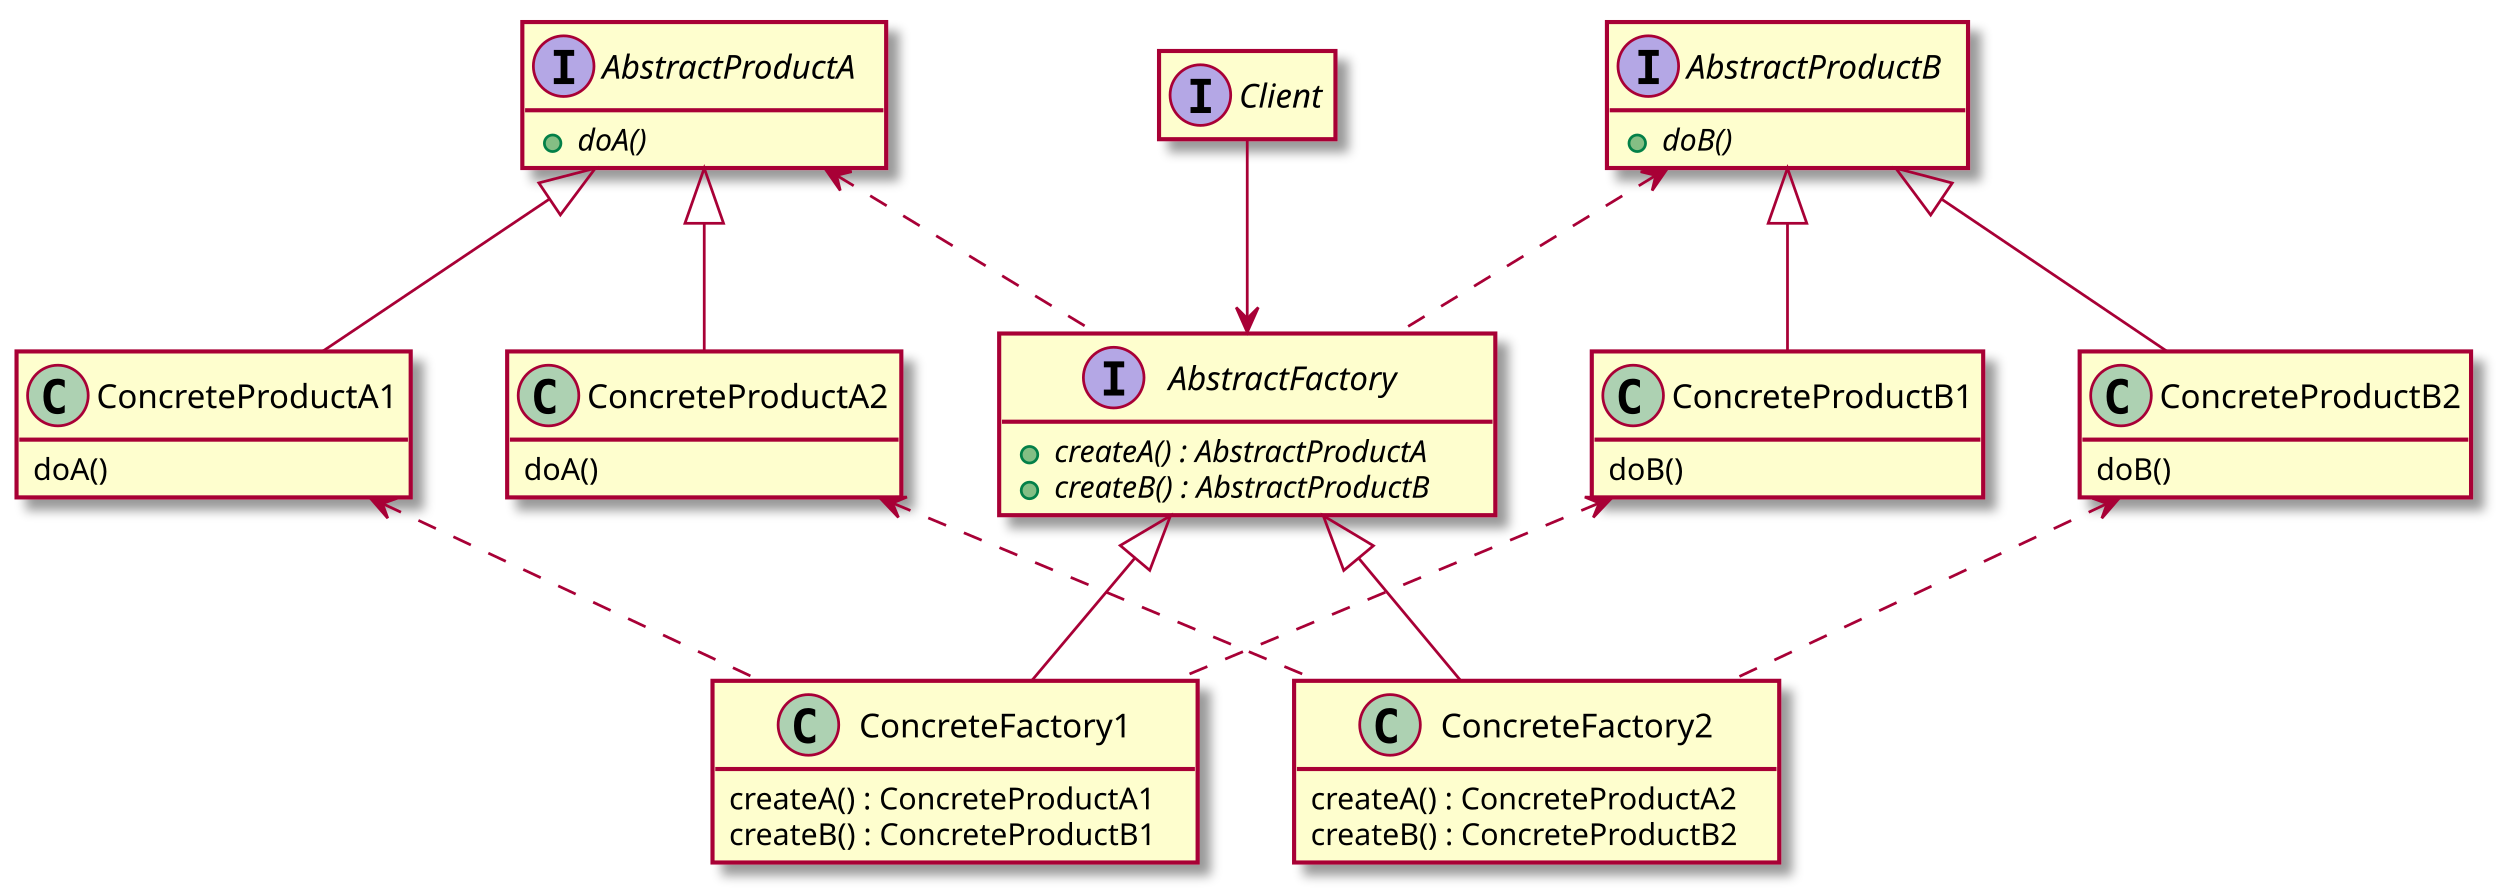
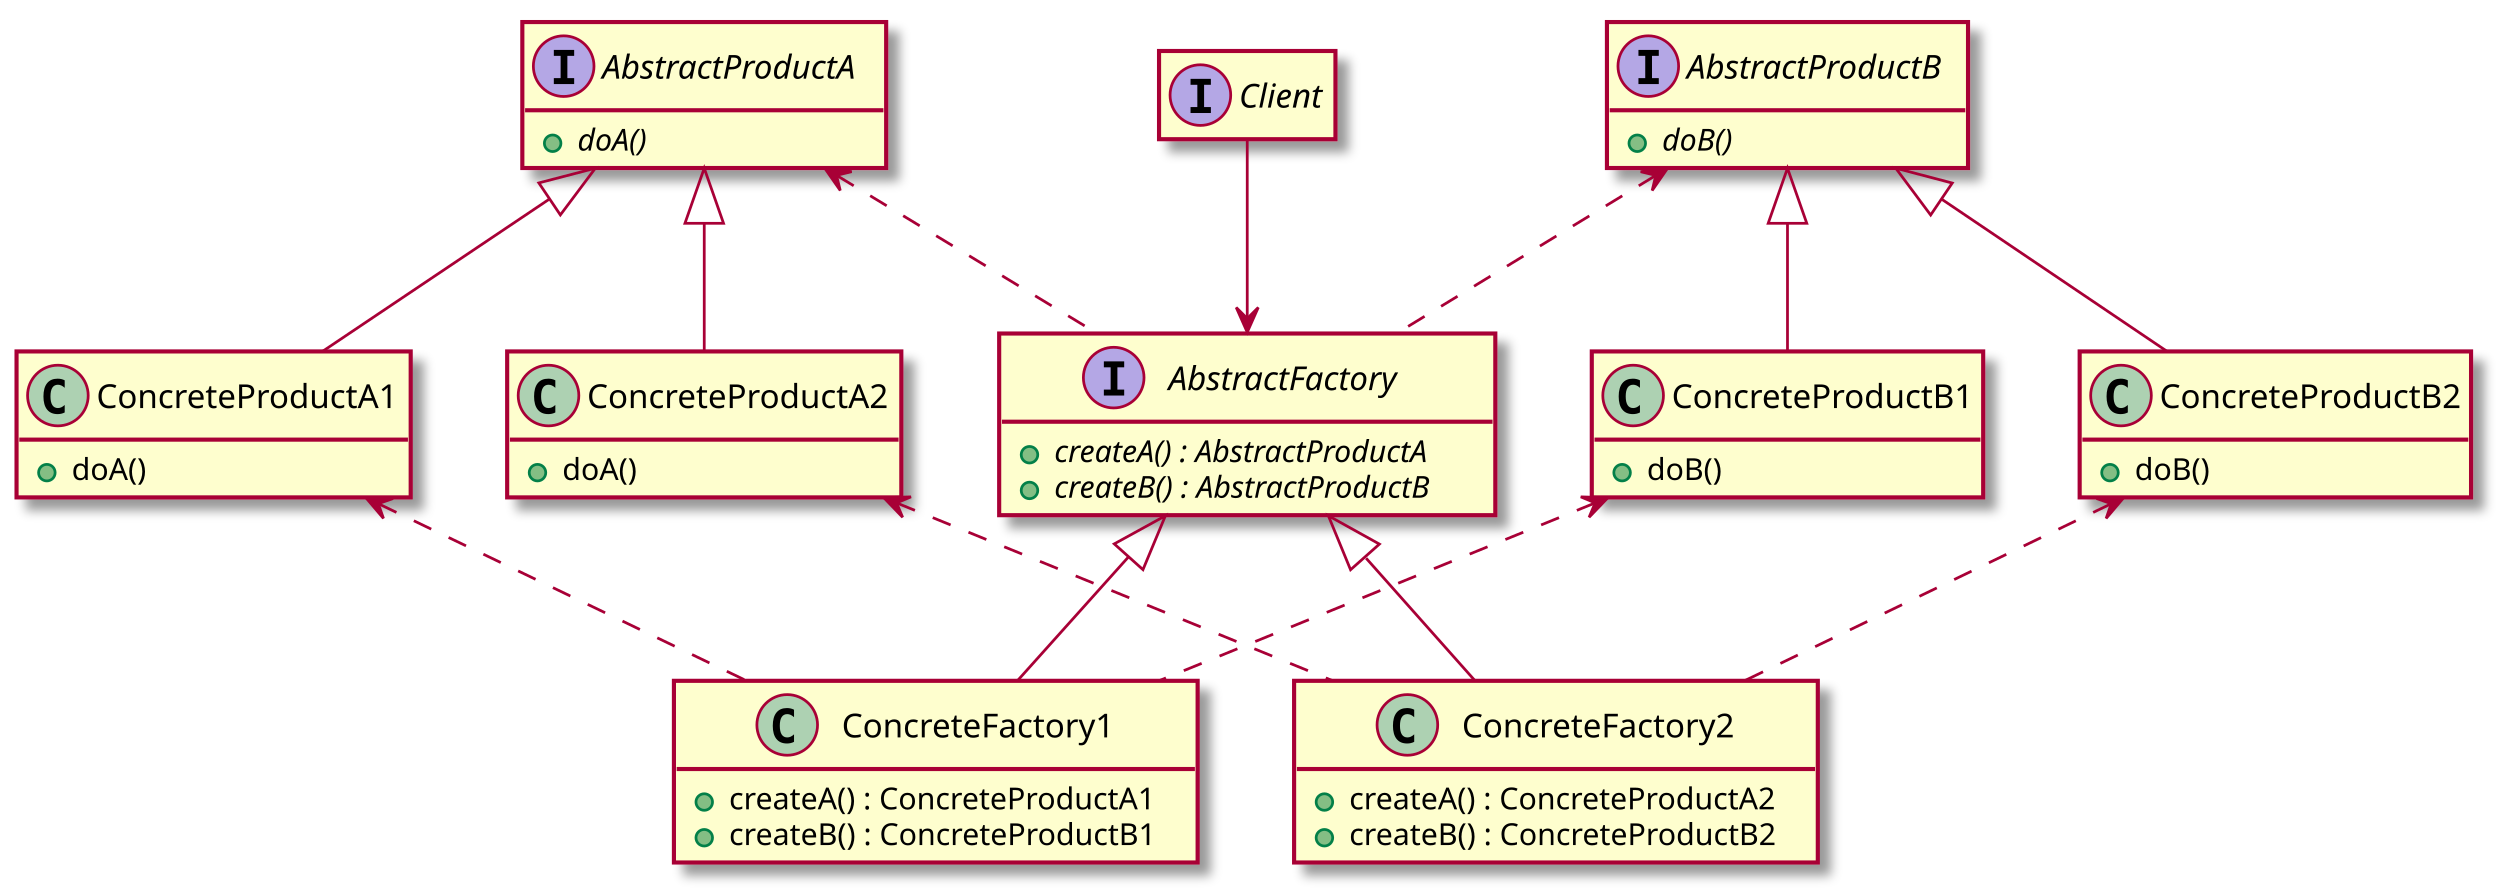
<svg xmlns="http://www.w3.org/2000/svg" contentScriptType="application/ecmascript" contentStyleType="text/css" height="323px" preserveAspectRatio="none" style="width:907px;height:323px;" version="1.1" viewBox="0 0 907 323" width="907px" zoomAndPan="magnify">
  <defs>
-     <filter height="300%" id="f15hexinx5iyjn" width="300%" x="-1" y="-1">
+     <filter height="300%" id="fw693xnyp1q1z" width="300%" x="-1" y="-1">
      <feGaussianBlur result="blurOut" stdDeviation="2.0" />
      <feColorMatrix in="blurOut" result="blurOut2" type="matrix" values="0 0 0 0 0 0 0 0 0 0 0 0 0 0 0 0 0 0 .4 0" />
      <feOffset dx="4.0" dy="4.0" in="blurOut2" result="blurOut3" />
      <feBlend in="SourceGraphic" in2="blurOut3" mode="normal" />
    </filter>
  </defs>
  <g>
-     <rect fill="#FEFECE" filter="url(#f15hexinx5iyjn)" height="52.955" id="AbstractProductA" style="stroke: #A80036; stroke-width: 1.5;" width="132" x="189.5" y="8" />
+     <rect fill="#FEFECE" filter="url(#fw693xnyp1q1z)" height="52.955" id="AbstractProductA" style="stroke: #A80036; stroke-width: 1.5;" width="132" x="189.5" y="8" />
    <ellipse cx="204.5" cy="24" fill="#B4A7E5" rx="11" ry="11" style="stroke: #A80036; stroke-width: 1.0;" />
    <path d="M200.928,20.265 L200.928,18.107 L208.307,18.107 L208.307,20.265 L205.842,20.265 L205.842,28.342 L208.307,28.342 L208.307,30.5 L200.928,30.5 L200.928,28.342 L203.393,28.342 L203.393,20.265 Z " />
    <text fill="#000000" font-family="sans-serif" font-size="12" font-style="italic" lengthAdjust="spacingAndGlyphs" textLength="100" x="218.5" y="28.535">AbstractProductA</text>
    <line style="stroke: #A80036; stroke-width: 1.5;" x1="190.5" x2="320.5" y1="40" y2="40" />
    <ellipse cx="200.5" cy="51.977" fill="#84BE84" rx="3" ry="3" style="stroke: #038048; stroke-width: 1.0;" />
    <text fill="#000000" font-family="sans-serif" font-size="11" font-style="italic" lengthAdjust="spacingAndGlyphs" textLength="30" x="209.5" y="54.635">doA()</text>
-     <rect fill="#FEFECE" filter="url(#f15hexinx5iyjn)" height="52.955" id="AbstractProductB" style="stroke: #A80036; stroke-width: 1.5;" width="131" x="583" y="8" />
+     <rect fill="#FEFECE" filter="url(#fw693xnyp1q1z)" height="52.955" id="AbstractProductB" style="stroke: #A80036; stroke-width: 1.5;" width="131" x="583" y="8" />
    <ellipse cx="598" cy="24" fill="#B4A7E5" rx="11" ry="11" style="stroke: #A80036; stroke-width: 1.0;" />
    <path d="M594.428,20.265 L594.428,18.107 L601.807,18.107 L601.807,20.265 L599.342,20.265 L599.342,28.342 L601.807,28.342 L601.807,30.5 L594.428,30.5 L594.428,28.342 L596.893,28.342 L596.893,20.265 Z " />
    <text fill="#000000" font-family="sans-serif" font-size="12" font-style="italic" lengthAdjust="spacingAndGlyphs" textLength="99" x="612" y="28.535">AbstractProductB</text>
    <line style="stroke: #A80036; stroke-width: 1.5;" x1="584" x2="713" y1="40" y2="40" />
    <ellipse cx="594" cy="51.977" fill="#84BE84" rx="3" ry="3" style="stroke: #038048; stroke-width: 1.0;" />
    <text fill="#000000" font-family="sans-serif" font-size="11" font-style="italic" lengthAdjust="spacingAndGlyphs" textLength="28" x="603" y="54.635">doB()</text>
-     <rect fill="#FEFECE" filter="url(#f15hexinx5iyjn)" height="65.91" id="AbstractFactory" style="stroke: #A80036; stroke-width: 1.5;" width="180" x="362.5" y="121" />
+     <rect fill="#FEFECE" filter="url(#fw693xnyp1q1z)" height="65.91" id="AbstractFactory" style="stroke: #A80036; stroke-width: 1.5;" width="180" x="362.5" y="121" />
    <ellipse cx="404.05" cy="137" fill="#B4A7E5" rx="11" ry="11" style="stroke: #A80036; stroke-width: 1.0;" />
    <path d="M400.478,133.265 L400.478,131.107 L407.857,131.107 L407.857,133.265 L405.392,133.265 L405.392,141.342 L407.857,141.342 L407.857,143.5 L400.478,143.5 L400.478,141.342 L402.943,141.342 L402.943,133.265 Z " />
    <text fill="#000000" font-family="sans-serif" font-size="12" font-style="italic" lengthAdjust="spacingAndGlyphs" textLength="89" x="423.95" y="141.535">AbstractFactory</text>
    <line style="stroke: #A80036; stroke-width: 1.5;" x1="363.5" x2="541.5" y1="153" y2="153" />
    <ellipse cx="373.5" cy="164.977" fill="#84BE84" rx="3" ry="3" style="stroke: #038048; stroke-width: 1.0;" />
    <text fill="#000000" font-family="sans-serif" font-size="11" font-style="italic" lengthAdjust="spacingAndGlyphs" textLength="154" x="382.5" y="167.635">createA() : AbstractProductA</text>
    <ellipse cx="373.5" cy="177.933" fill="#84BE84" rx="3" ry="3" style="stroke: #038048; stroke-width: 1.0;" />
    <text fill="#000000" font-family="sans-serif" font-size="11" font-style="italic" lengthAdjust="spacingAndGlyphs" textLength="150" x="382.5" y="180.59">createB() : AbstractProductB</text>
-     <rect fill="#FEFECE" filter="url(#f15hexinx5iyjn)" height="32" id="Client" style="stroke: #A80036; stroke-width: 1.5;" width="64" x="420.5" y="18.5" />
+     <rect fill="#FEFECE" filter="url(#fw693xnyp1q1z)" height="32" id="Client" style="stroke: #A80036; stroke-width: 1.5;" width="64" x="420.5" y="18.5" />
    <ellipse cx="435.5" cy="34.5" fill="#B4A7E5" rx="11" ry="11" style="stroke: #A80036; stroke-width: 1.0;" />
    <path d="M431.928,30.765 L431.928,28.607 L439.307,28.607 L439.307,30.765 L436.842,30.765 L436.842,38.842 L439.307,38.842 L439.307,41 L431.928,41 L431.928,38.842 L434.393,38.842 L434.393,30.765 Z " />
    <text fill="#000000" font-family="sans-serif" font-size="12" font-style="italic" lengthAdjust="spacingAndGlyphs" textLength="32" x="449.5" y="39.035">Client</text>
-     <rect fill="#FEFECE" filter="url(#f15hexinx5iyjn)" height="52.955" id="ConcreteProductA1" style="stroke: #A80036; stroke-width: 1.5;" width="143" x="6" y="127.5" />
+     <rect fill="#FEFECE" filter="url(#fw693xnyp1q1z)" height="52.955" id="ConcreteProductA1" style="stroke: #A80036; stroke-width: 1.5;" width="143" x="6" y="127.5" />
    <ellipse cx="21" cy="143.5" fill="#ADD1B2" rx="11" ry="11" style="stroke: #A80036; stroke-width: 1.0;" />
    <path d="M23.473,149.643 Q22.892,149.942 22.253,150.091 Q21.614,150.241 20.908,150.241 Q18.401,150.241 17.081,148.589 Q15.762,146.937 15.762,143.816 Q15.762,140.686 17.081,139.035 Q18.401,137.383 20.908,137.383 Q21.614,137.383 22.261,137.532 Q22.909,137.682 23.473,137.981 L23.473,140.703 Q22.842,140.122 22.249,139.852 Q21.655,139.583 21.024,139.583 Q19.68,139.583 18.995,140.649 Q18.31,141.716 18.31,143.816 Q18.31,145.908 18.995,146.974 Q19.68,148.041 21.024,148.041 Q21.655,148.041 22.249,147.771 Q22.842,147.501 23.473,146.92 Z " />
    <text fill="#000000" font-family="sans-serif" font-size="12" lengthAdjust="spacingAndGlyphs" textLength="111" x="35" y="148.035">ConcreteProductA1</text>
    <line style="stroke: #A80036; stroke-width: 1.5;" x1="7" x2="148" y1="159.5" y2="159.5" />
-     <text fill="#000000" font-family="sans-serif" font-size="11" lengthAdjust="spacingAndGlyphs" textLength="30" x="12" y="174.135">doA()</text>
-     <rect fill="#FEFECE" filter="url(#f15hexinx5iyjn)" height="52.955" id="ConcreteProductA2" style="stroke: #A80036; stroke-width: 1.5;" width="143" x="184" y="127.5" />
+     <ellipse cx="17" cy="171.477" fill="#84BE84" rx="3" ry="3" style="stroke: #038048; stroke-width: 1.0;" />
+     <text fill="#000000" font-family="sans-serif" font-size="11" lengthAdjust="spacingAndGlyphs" textLength="30" x="26" y="174.135">doA()</text>
+     <rect fill="#FEFECE" filter="url(#fw693xnyp1q1z)" height="52.955" id="ConcreteProductA2" style="stroke: #A80036; stroke-width: 1.5;" width="143" x="184" y="127.5" />
    <ellipse cx="199" cy="143.5" fill="#ADD1B2" rx="11" ry="11" style="stroke: #A80036; stroke-width: 1.0;" />
    <path d="M201.473,149.643 Q200.892,149.942 200.253,150.091 Q199.614,150.241 198.908,150.241 Q196.401,150.241 195.082,148.589 Q193.762,146.937 193.762,143.816 Q193.762,140.686 195.082,139.035 Q196.401,137.383 198.908,137.383 Q199.614,137.383 200.261,137.532 Q200.909,137.682 201.473,137.981 L201.473,140.703 Q200.842,140.122 200.249,139.852 Q199.655,139.583 199.024,139.583 Q197.68,139.583 196.995,140.649 Q196.31,141.716 196.31,143.816 Q196.31,145.908 196.995,146.974 Q197.68,148.041 199.024,148.041 Q199.655,148.041 200.249,147.771 Q200.842,147.501 201.473,146.92 Z " />
    <text fill="#000000" font-family="sans-serif" font-size="12" lengthAdjust="spacingAndGlyphs" textLength="111" x="213" y="148.035">ConcreteProductA2</text>
    <line style="stroke: #A80036; stroke-width: 1.5;" x1="185" x2="326" y1="159.5" y2="159.5" />
-     <text fill="#000000" font-family="sans-serif" font-size="11" lengthAdjust="spacingAndGlyphs" textLength="30" x="190" y="174.135">doA()</text>
-     <rect fill="#FEFECE" filter="url(#f15hexinx5iyjn)" height="52.955" id="ConcreteProductB1" style="stroke: #A80036; stroke-width: 1.5;" width="142" x="577.5" y="127.5" />
+     <ellipse cx="195" cy="171.477" fill="#84BE84" rx="3" ry="3" style="stroke: #038048; stroke-width: 1.0;" />
+     <text fill="#000000" font-family="sans-serif" font-size="11" lengthAdjust="spacingAndGlyphs" textLength="30" x="204" y="174.135">doA()</text>
+     <rect fill="#FEFECE" filter="url(#fw693xnyp1q1z)" height="52.955" id="ConcreteProductB1" style="stroke: #A80036; stroke-width: 1.5;" width="142" x="577.5" y="127.5" />
    <ellipse cx="592.5" cy="143.5" fill="#ADD1B2" rx="11" ry="11" style="stroke: #A80036; stroke-width: 1.0;" />
    <path d="M594.973,149.643 Q594.392,149.942 593.753,150.091 Q593.114,150.241 592.408,150.241 Q589.901,150.241 588.582,148.589 Q587.262,146.937 587.262,143.816 Q587.262,140.686 588.582,139.035 Q589.901,137.383 592.408,137.383 Q593.114,137.383 593.761,137.532 Q594.409,137.682 594.973,137.981 L594.973,140.703 Q594.342,140.122 593.749,139.852 Q593.155,139.583 592.524,139.583 Q591.18,139.583 590.495,140.649 Q589.81,141.716 589.81,143.816 Q589.81,145.908 590.495,146.974 Q591.18,148.041 592.524,148.041 Q593.155,148.041 593.749,147.771 Q594.342,147.501 594.973,146.92 Z " />
    <text fill="#000000" font-family="sans-serif" font-size="12" lengthAdjust="spacingAndGlyphs" textLength="110" x="606.5" y="148.035">ConcreteProductB1</text>
    <line style="stroke: #A80036; stroke-width: 1.5;" x1="578.5" x2="718.5" y1="159.5" y2="159.5" />
-     <text fill="#000000" font-family="sans-serif" font-size="11" lengthAdjust="spacingAndGlyphs" textLength="28" x="583.5" y="174.135">doB()</text>
-     <rect fill="#FEFECE" filter="url(#f15hexinx5iyjn)" height="52.955" id="ConcreteProductB2" style="stroke: #A80036; stroke-width: 1.5;" width="142" x="754.5" y="127.5" />
+     <ellipse cx="588.5" cy="171.477" fill="#84BE84" rx="3" ry="3" style="stroke: #038048; stroke-width: 1.0;" />
+     <text fill="#000000" font-family="sans-serif" font-size="11" lengthAdjust="spacingAndGlyphs" textLength="28" x="597.5" y="174.135">doB()</text>
+     <rect fill="#FEFECE" filter="url(#fw693xnyp1q1z)" height="52.955" id="ConcreteProductB2" style="stroke: #A80036; stroke-width: 1.5;" width="142" x="754.5" y="127.5" />
    <ellipse cx="769.5" cy="143.5" fill="#ADD1B2" rx="11" ry="11" style="stroke: #A80036; stroke-width: 1.0;" />
    <path d="M771.973,149.643 Q771.392,149.942 770.753,150.091 Q770.114,150.241 769.408,150.241 Q766.901,150.241 765.582,148.589 Q764.262,146.937 764.262,143.816 Q764.262,140.686 765.582,139.035 Q766.901,137.383 769.408,137.383 Q770.114,137.383 770.761,137.532 Q771.409,137.682 771.973,137.981 L771.973,140.703 Q771.342,140.122 770.749,139.852 Q770.155,139.583 769.524,139.583 Q768.18,139.583 767.495,140.649 Q766.81,141.716 766.81,143.816 Q766.81,145.908 767.495,146.974 Q768.18,148.041 769.524,148.041 Q770.155,148.041 770.749,147.771 Q771.342,147.501 771.973,146.92 Z " />
    <text fill="#000000" font-family="sans-serif" font-size="12" lengthAdjust="spacingAndGlyphs" textLength="110" x="783.5" y="148.035">ConcreteProductB2</text>
    <line style="stroke: #A80036; stroke-width: 1.5;" x1="755.5" x2="895.5" y1="159.5" y2="159.5" />
-     <text fill="#000000" font-family="sans-serif" font-size="11" lengthAdjust="spacingAndGlyphs" textLength="28" x="760.5" y="174.135">doB()</text>
-     <rect fill="#FEFECE" filter="url(#f15hexinx5iyjn)" height="65.91" id="ConcreteFactory1" style="stroke: #A80036; stroke-width: 1.5;" width="176" x="258.5" y="247" />
-     <ellipse cx="293.3" cy="263" fill="#ADD1B2" rx="11" ry="11" style="stroke: #A80036; stroke-width: 1.0;" />
-     <path d="M295.773,269.143 Q295.192,269.442 294.553,269.591 Q293.914,269.741 293.208,269.741 Q290.701,269.741 289.382,268.089 Q288.062,266.437 288.062,263.316 Q288.062,260.187 289.382,258.535 Q290.701,256.883 293.208,256.883 Q293.914,256.883 294.561,257.032 Q295.209,257.182 295.773,257.481 L295.773,260.203 Q295.142,259.622 294.549,259.352 Q293.955,259.082 293.324,259.082 Q291.98,259.082 291.295,260.149 Q290.61,261.216 290.61,263.316 Q290.61,265.408 291.295,266.474 Q291.98,267.541 293.324,267.541 Q293.955,267.541 294.549,267.271 Q295.142,267.002 295.773,266.42 Z " />
-     <text fill="#000000" font-family="sans-serif" font-size="12" lengthAdjust="spacingAndGlyphs" textLength="100" x="311.7" y="267.535">ConcreteFactory1</text>
-     <line style="stroke: #A80036; stroke-width: 1.5;" x1="259.5" x2="433.5" y1="279" y2="279" />
+     <ellipse cx="765.5" cy="171.477" fill="#84BE84" rx="3" ry="3" style="stroke: #038048; stroke-width: 1.0;" />
+     <text fill="#000000" font-family="sans-serif" font-size="11" lengthAdjust="spacingAndGlyphs" textLength="28" x="774.5" y="174.135">doB()</text>
+     <rect fill="#FEFECE" filter="url(#fw693xnyp1q1z)" height="65.91" id="ConcreteFactory1" style="stroke: #A80036; stroke-width: 1.5;" width="190" x="244.5" y="247" />
+     <ellipse cx="285.6" cy="263" fill="#ADD1B2" rx="11" ry="11" style="stroke: #A80036; stroke-width: 1.0;" />
+     <path d="M288.073,269.143 Q287.492,269.442 286.853,269.591 Q286.214,269.741 285.508,269.741 Q283.001,269.741 281.682,268.089 Q280.362,266.437 280.362,263.316 Q280.362,260.187 281.682,258.535 Q283.001,256.883 285.508,256.883 Q286.214,256.883 286.861,257.032 Q287.509,257.182 288.073,257.481 L288.073,260.203 Q287.442,259.622 286.849,259.352 Q286.255,259.082 285.624,259.082 Q284.28,259.082 283.595,260.149 Q282.91,261.216 282.91,263.316 Q282.91,265.408 283.595,266.474 Q284.28,267.541 285.624,267.541 Q286.255,267.541 286.849,267.271 Q287.442,267.002 288.073,266.42 Z " />
+     <text fill="#000000" font-family="sans-serif" font-size="12" lengthAdjust="spacingAndGlyphs" textLength="100" x="305.4" y="267.535">ConcreteFactory1</text>
+     <line style="stroke: #A80036; stroke-width: 1.5;" x1="245.5" x2="433.5" y1="279" y2="279" />
+     <ellipse cx="255.5" cy="290.978" fill="#84BE84" rx="3" ry="3" style="stroke: #038048; stroke-width: 1.0;" />
    <text fill="#000000" font-family="sans-serif" font-size="11" lengthAdjust="spacingAndGlyphs" textLength="164" x="264.5" y="293.635">createA() : ConcreteProductA1</text>
+     <ellipse cx="255.5" cy="303.933" fill="#84BE84" rx="3" ry="3" style="stroke: #038048; stroke-width: 1.0;" />
    <text fill="#000000" font-family="sans-serif" font-size="11" lengthAdjust="spacingAndGlyphs" textLength="160" x="264.5" y="306.59">createB() : ConcreteProductB1</text>
-     <rect fill="#FEFECE" filter="url(#f15hexinx5iyjn)" height="65.91" id="ConcreteFactory2" style="stroke: #A80036; stroke-width: 1.5;" width="176" x="469.5" y="247" />
-     <ellipse cx="504.3" cy="263" fill="#ADD1B2" rx="11" ry="11" style="stroke: #A80036; stroke-width: 1.0;" />
-     <path d="M506.773,269.143 Q506.192,269.442 505.553,269.591 Q504.914,269.741 504.208,269.741 Q501.701,269.741 500.382,268.089 Q499.062,266.437 499.062,263.316 Q499.062,260.187 500.382,258.535 Q501.701,256.883 504.208,256.883 Q504.914,256.883 505.561,257.032 Q506.209,257.182 506.773,257.481 L506.773,260.203 Q506.142,259.622 505.549,259.352 Q504.955,259.082 504.324,259.082 Q502.98,259.082 502.295,260.149 Q501.61,261.216 501.61,263.316 Q501.61,265.408 502.295,266.474 Q502.98,267.541 504.324,267.541 Q504.955,267.541 505.549,267.271 Q506.142,267.002 506.773,266.42 Z " />
-     <text fill="#000000" font-family="sans-serif" font-size="12" lengthAdjust="spacingAndGlyphs" textLength="100" x="522.7" y="267.535">ConcreteFactory2</text>
-     <line style="stroke: #A80036; stroke-width: 1.5;" x1="470.5" x2="644.5" y1="279" y2="279" />
-     <text fill="#000000" font-family="sans-serif" font-size="11" lengthAdjust="spacingAndGlyphs" textLength="164" x="475.5" y="293.635">createA() : ConcreteProductA2</text>
-     <text fill="#000000" font-family="sans-serif" font-size="11" lengthAdjust="spacingAndGlyphs" textLength="160" x="475.5" y="306.59">createB() : ConcreteProductB2</text>
+     <rect fill="#FEFECE" filter="url(#fw693xnyp1q1z)" height="65.91" id="ConcreteFactory2" style="stroke: #A80036; stroke-width: 1.5;" width="190" x="469.5" y="247" />
+     <ellipse cx="510.6" cy="263" fill="#ADD1B2" rx="11" ry="11" style="stroke: #A80036; stroke-width: 1.0;" />
+     <path d="M513.073,269.143 Q512.492,269.442 511.853,269.591 Q511.214,269.741 510.508,269.741 Q508.001,269.741 506.682,268.089 Q505.362,266.437 505.362,263.316 Q505.362,260.187 506.682,258.535 Q508.001,256.883 510.508,256.883 Q511.214,256.883 511.861,257.032 Q512.509,257.182 513.073,257.481 L513.073,260.203 Q512.442,259.622 511.849,259.352 Q511.255,259.082 510.624,259.082 Q509.28,259.082 508.595,260.149 Q507.91,261.216 507.91,263.316 Q507.91,265.408 508.595,266.474 Q509.28,267.541 510.624,267.541 Q511.255,267.541 511.849,267.271 Q512.442,267.002 513.073,266.42 Z " />
+     <text fill="#000000" font-family="sans-serif" font-size="12" lengthAdjust="spacingAndGlyphs" textLength="100" x="530.4" y="267.535">ConcreteFactory2</text>
+     <line style="stroke: #A80036; stroke-width: 1.5;" x1="470.5" x2="658.5" y1="279" y2="279" />
+     <ellipse cx="480.5" cy="290.978" fill="#84BE84" rx="3" ry="3" style="stroke: #038048; stroke-width: 1.0;" />
+     <text fill="#000000" font-family="sans-serif" font-size="11" lengthAdjust="spacingAndGlyphs" textLength="164" x="489.5" y="293.635">createA() : ConcreteProductA2</text>
+     <ellipse cx="480.5" cy="303.933" fill="#84BE84" rx="3" ry="3" style="stroke: #038048; stroke-width: 1.0;" />
+     <text fill="#000000" font-family="sans-serif" font-size="11" lengthAdjust="spacingAndGlyphs" textLength="160" x="489.5" y="306.59">createB() : ConcreteProductB2</text>
    <path d="M452.5,50.616 C452.5,67.131 452.5,93.423 452.5,115.359 " fill="none" id="Client-AbstractFactory" style="stroke: #A80036; stroke-width: 1.0;" />
    <polygon fill="#A80036" points="452.5,120.544,456.5,111.544,452.5,115.544,448.5,111.544,452.5,120.544" style="stroke: #A80036; stroke-width: 1.0;" />
    <path d="M303.729,63.756 C332.245,81.053 368.44,103.009 397.988,120.933 " fill="none" id="AbstractProductA-AbstractFactory" style="stroke: #A80036; stroke-width: 1.0; stroke-dasharray: 7.0,7.0;" />
    <polygon fill="#A80036" points="299.221,61.021,304.841,69.109,303.496,63.614,308.99,62.269,299.221,61.021" style="stroke: #A80036; stroke-width: 1.0;" />
    <path d="M600.516,63.756 C572.145,81.053 536.134,103.009 506.735,120.933 " fill="none" id="AbstractProductB-AbstractFactory" style="stroke: #A80036; stroke-width: 1.0; stroke-dasharray: 7.0,7.0;" />
    <polygon fill="#A80036" points="605.001,61.021,595.235,62.291,600.732,63.624,599.399,69.121,605.001,61.021" style="stroke: #A80036; stroke-width: 1.0;" />
    <path d="M199.249,72.264 C172.581,90.168 141.353,111.133 117.201,127.347 " fill="none" id="AbstractProductA-ConcreteProductA1" style="stroke: #A80036; stroke-width: 1.0;" />
    <polygon fill="none" points="195.489,66.357,215.996,61.021,203.293,77.981,195.489,66.357" style="stroke: #A80036; stroke-width: 1.0;" />
    <path d="M255.5,81.093 C255.5,96.699 255.5,113.565 255.5,127.14 " fill="none" id="AbstractProductA-ConcreteProductA2" style="stroke: #A80036; stroke-width: 1.0;" />
    <polygon fill="none" points="248.5,81.021,255.5,61.021,262.5,81.021,248.5,81.021" style="stroke: #A80036; stroke-width: 1.0;" />
    <path d="M648.5,81.093 C648.5,96.699 648.5,113.565 648.5,127.14 " fill="none" id="AbstractProductB-ConcreteProductB1" style="stroke: #A80036; stroke-width: 1.0;" />
    <polygon fill="none" points="641.5,81.021,648.5,61.021,655.5,81.021,641.5,81.021" style="stroke: #A80036; stroke-width: 1.0;" />
    <path d="M704.435,72.264 C730.954,90.168 762.006,111.133 786.022,127.347 " fill="none" id="AbstractProductB-ConcreteProductB2" style="stroke: #A80036; stroke-width: 1.0;" />
    <polygon fill="none" points="700.441,78.014,687.782,61.021,708.275,66.41,700.441,78.014" style="stroke: #A80036; stroke-width: 1.0;" />
-     <path d="M139.127,182.866 C179.904,201.966 233.482,227.062 275.964,246.961 " fill="none" id="ConcreteProductA1-ConcreteFactory1" style="stroke: #A80036; stroke-width: 1.0; stroke-dasharray: 7.0,7.0;" />
-     <polygon fill="#A80036" points="134.219,180.567,140.673,188.007,138.747,182.688,144.066,180.763,134.219,180.567" style="stroke: #A80036; stroke-width: 1.0;" />
-     <path d="M580.149,182.518 C534.267,201.66 473.673,226.941 425.69,246.961 " fill="none" id="ConcreteProductB1-ConcreteFactory1" style="stroke: #A80036; stroke-width: 1.0; stroke-dasharray: 7.0,7.0;" />
-     <polygon fill="#A80036" points="584.823,180.567,574.976,180.341,580.208,182.493,578.057,187.725,584.823,180.567" style="stroke: #A80036; stroke-width: 1.0;" />
-     <path d="M411.684,202.517 C399.267,217.278 385.905,233.16 374.532,246.679 " fill="none" id="AbstractFactory-ConcreteFactory1" style="stroke: #A80036; stroke-width: 1.0;" />
-     <polygon fill="none" points="406.418,197.903,424.65,187.105,417.131,206.916,406.418,197.903" style="stroke: #A80036; stroke-width: 1.0;" />
-     <path d="M323.851,182.518 C369.733,201.66 430.327,226.941 478.31,246.961 " fill="none" id="ConcreteProductA2-ConcreteFactory2" style="stroke: #A80036; stroke-width: 1.0; stroke-dasharray: 7.0,7.0;" />
-     <polygon fill="#A80036" points="319.177,180.567,325.943,187.725,323.792,182.493,329.024,180.341,319.177,180.567" style="stroke: #A80036; stroke-width: 1.0;" />
-     <path d="M764.102,182.866 C723.477,201.966 670.097,227.062 627.774,246.961 " fill="none" id="ConcreteProductB2-ConcreteFactory2" style="stroke: #A80036; stroke-width: 1.0; stroke-dasharray: 7.0,7.0;" />
-     <polygon fill="#A80036" points="768.992,180.567,759.145,180.777,764.467,182.695,762.549,188.017,768.992,180.567" style="stroke: #A80036; stroke-width: 1.0;" />
-     <path d="M492.931,202.517 C505.231,217.278 518.466,233.16 529.732,246.679 " fill="none" id="AbstractFactory-ConcreteFactory2" style="stroke: #A80036; stroke-width: 1.0;" />
-     <polygon fill="none" points="487.514,206.951,480.087,187.105,498.269,197.988,487.514,206.951" style="stroke: #A80036; stroke-width: 1.0;" />
+     <path d="M137.523,182.866 C177.239,201.966 229.423,227.062 270.799,246.961 " fill="none" id="ConcreteProductA1-ConcreteFactory1" style="stroke: #A80036; stroke-width: 1.0; stroke-dasharray: 7.0,7.0;" />
+     <polygon fill="#A80036" points="132.743,180.567,139.12,188.073,137.249,182.734,142.588,180.863,132.743,180.567" style="stroke: #A80036; stroke-width: 1.0;" />
+     <path d="M578.564,182.518 C531.62,201.66 469.621,226.941 420.525,246.961 " fill="none" id="ConcreteProductB1-ConcreteFactory1" style="stroke: #A80036; stroke-width: 1.0; stroke-dasharray: 7.0,7.0;" />
+     <polygon fill="#A80036" points="583.347,180.567,573.503,180.262,578.717,182.455,576.523,187.67,583.347,180.567" style="stroke: #A80036; stroke-width: 1.0;" />
+     <path d="M409.411,202.046 C396.054,216.939 381.637,233.016 369.384,246.679 " fill="none" id="AbstractFactory-ConcreteFactory1" style="stroke: #A80036; stroke-width: 1.0;" />
+     <polygon fill="none" points="404.246,197.321,422.811,187.105,414.669,206.668,404.246,197.321" style="stroke: #A80036; stroke-width: 1.0;" />
+     <path d="M325.436,182.518 C372.38,201.66 434.379,226.941 483.475,246.961 " fill="none" id="ConcreteProductA2-ConcreteFactory2" style="stroke: #A80036; stroke-width: 1.0; stroke-dasharray: 7.0,7.0;" />
+     <polygon fill="#A80036" points="320.653,180.567,327.477,187.67,325.283,182.455,330.498,180.262,320.653,180.567" style="stroke: #A80036; stroke-width: 1.0;" />
+     <path d="M765.706,182.866 C726.141,201.966 674.157,227.062 632.939,246.961 " fill="none" id="ConcreteProductB2-ConcreteFactory2" style="stroke: #A80036; stroke-width: 1.0; stroke-dasharray: 7.0,7.0;" />
+     <polygon fill="#A80036" points="770.467,180.567,760.624,180.878,765.965,182.741,764.102,188.082,770.467,180.567" style="stroke: #A80036; stroke-width: 1.0;" />
+     <path d="M495.626,202.517 C508.747,217.278 522.864,233.16 534.881,246.679 " fill="none" id="AbstractFactory-ConcreteFactory2" style="stroke: #A80036; stroke-width: 1.0;" />
+     <polygon fill="none" points="489.982,206.704,481.927,187.105,500.446,197.403,489.982,206.704" style="stroke: #A80036; stroke-width: 1.0;" />
  </g>
</svg>
